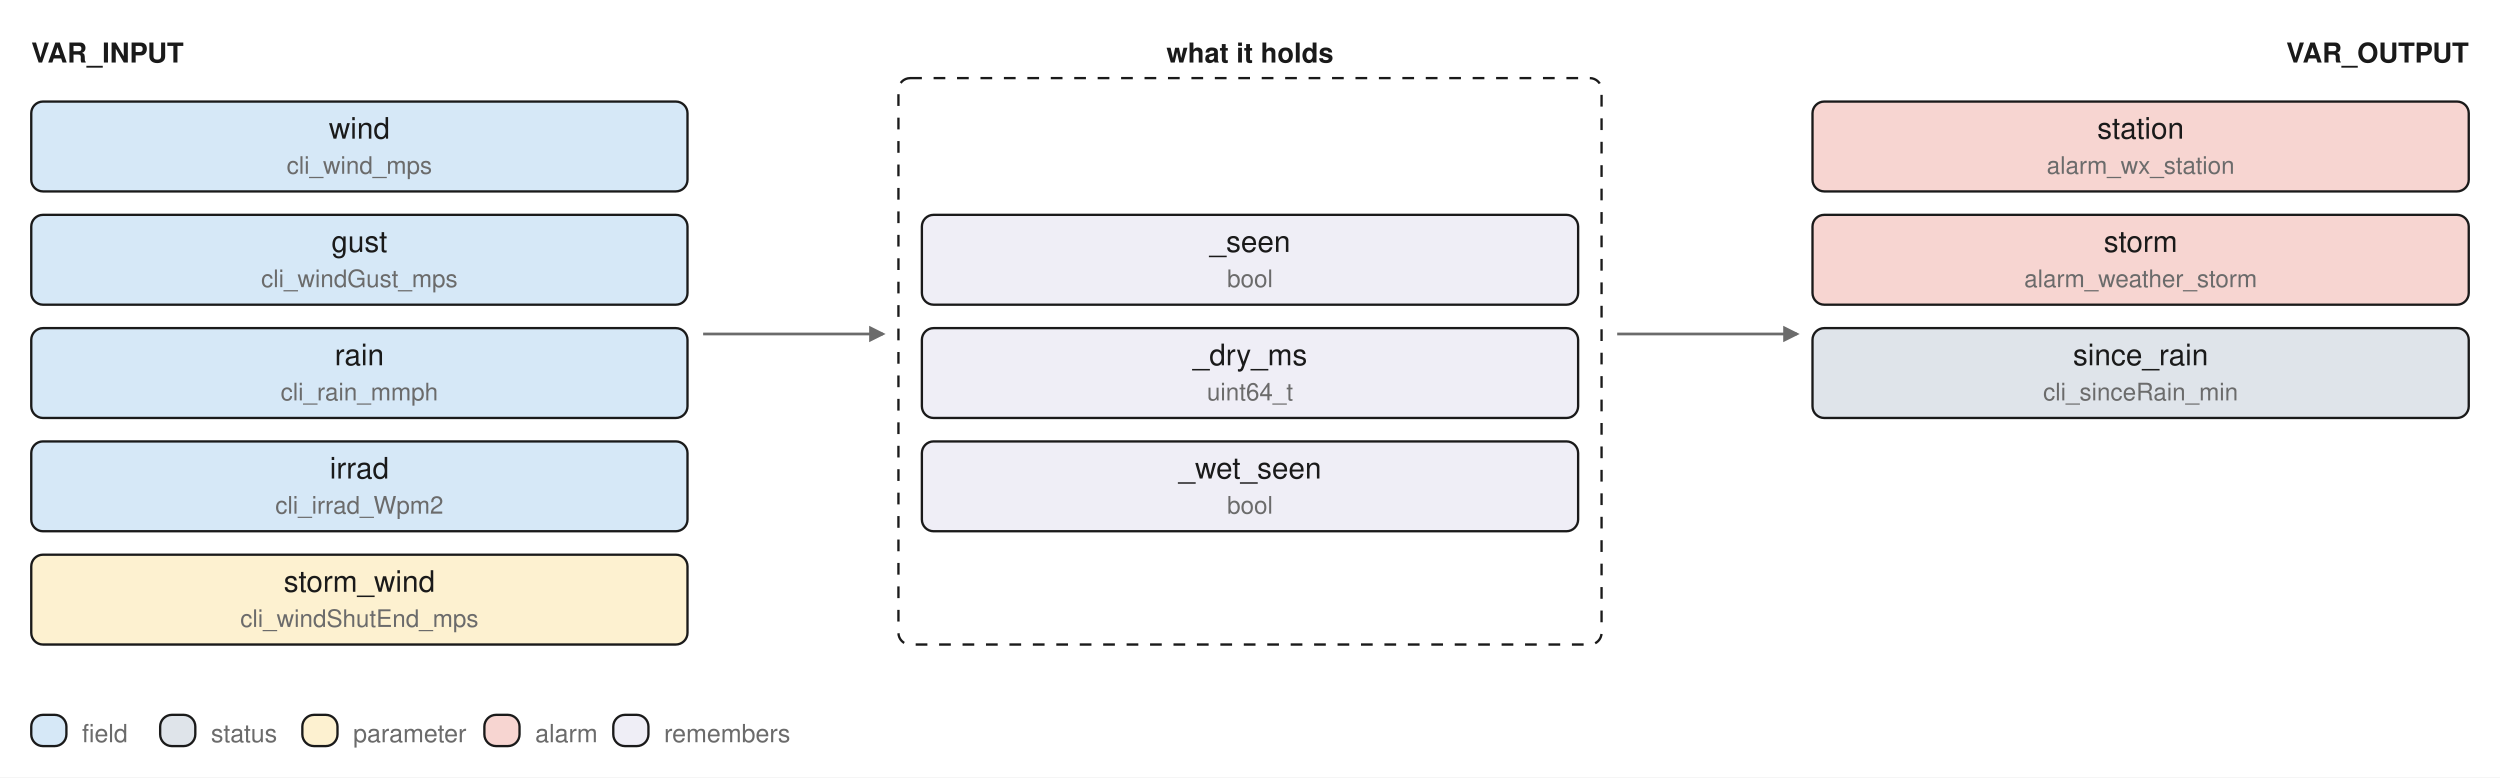
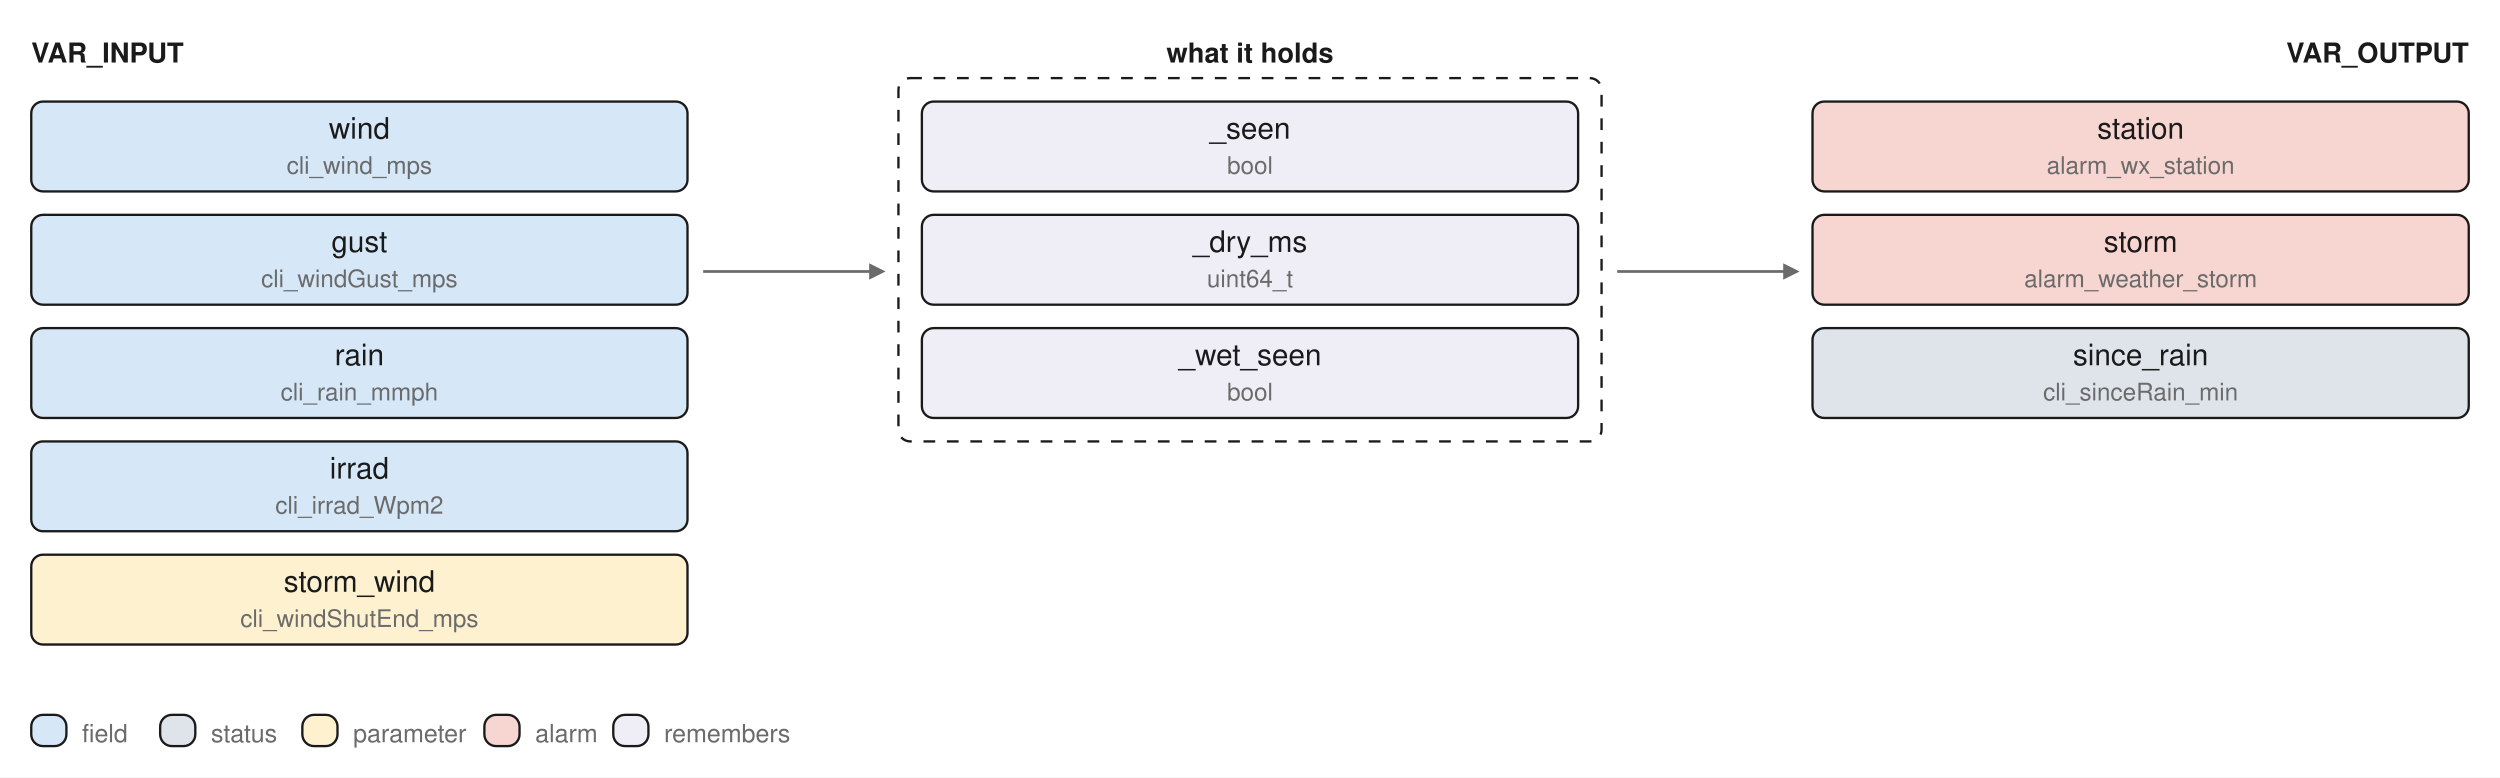
- <svg xmlns="http://www.w3.org/2000/svg" width="640" height="199" viewBox="0 0 640 199" style="max-width:100%;height:auto" content="&lt;mxfile host=&quot;app.diagrams.net&quot; type=&quot;device&quot;&gt;&lt;diagram id=&quot;weather_watch&quot; name=&quot;weather_watch&quot;&gt;&lt;mxGraphModel dx=&quot;640&quot; dy=&quot;199&quot; grid=&quot;0&quot; gridSize=&quot;10&quot; guides=&quot;1&quot; tooltips=&quot;1&quot; connect=&quot;1&quot; arrows=&quot;1&quot; fold=&quot;1&quot; page=&quot;1&quot; pageScale=&quot;1&quot; pageWidth=&quot;640&quot; pageHeight=&quot;199&quot; math=&quot;0&quot; shadow=&quot;0&quot;&gt;&lt;root&gt;&lt;mxCell id=&quot;0&quot;/&gt;&lt;mxCell id=&quot;1&quot; parent=&quot;0&quot;/&gt;&lt;mxCell id=&quot;n2&quot; value=&quot;VAR_INPUT&quot; style=&quot;text;html=1;fontSize=7;fontColor=#1a1a1a;align=left;fontStyle=1&quot; vertex=&quot;1&quot; parent=&quot;1&quot;&gt;&lt;mxGeometry x=&quot;8&quot; y=&quot;9&quot; width=&quot;45&quot; height=&quot;11&quot; as=&quot;geometry&quot;/&gt;&lt;/mxCell&gt;&lt;mxCell id=&quot;n3&quot; value=&quot;what it holds&quot; style=&quot;text;html=1;fontSize=7;fontColor=#1a1a1a;align=center;fontStyle=1&quot; vertex=&quot;1&quot; parent=&quot;1&quot;&gt;&lt;mxGeometry x=&quot;320.0&quot; y=&quot;9&quot; width=&quot;65&quot; height=&quot;11&quot; as=&quot;geometry&quot;/&gt;&lt;/mxCell&gt;&lt;mxCell id=&quot;n4&quot; value=&quot;VAR_OUTPUT&quot; style=&quot;text;html=1;fontSize=7;fontColor=#1a1a1a;align=left;fontStyle=1&quot; vertex=&quot;1&quot; parent=&quot;1&quot;&gt;&lt;mxGeometry x=&quot;632&quot; y=&quot;9&quot; width=&quot;50&quot; height=&quot;11&quot; as=&quot;geometry&quot;/&gt;&lt;/mxCell&gt;&lt;mxCell id=&quot;n5&quot; value=&quot;wind&quot; style=&quot;rounded=1;fillColor=#d6e8f7;strokeColor=#1a1a1a;whiteSpace=wrap;html=1;fontSize=8&quot; vertex=&quot;1&quot; parent=&quot;1&quot;&gt;&lt;mxGeometry x=&quot;8&quot; y=&quot;26&quot; width=&quot;168&quot; height=&quot;23&quot; as=&quot;geometry&quot;/&gt;&lt;/mxCell&gt;&lt;mxCell id=&quot;n6&quot; value=&quot;gust&quot; style=&quot;rounded=1;fillColor=#d6e8f7;strokeColor=#1a1a1a;whiteSpace=wrap;html=1;fontSize=8&quot; vertex=&quot;1&quot; parent=&quot;1&quot;&gt;&lt;mxGeometry x=&quot;8&quot; y=&quot;55&quot; width=&quot;168&quot; height=&quot;23&quot; as=&quot;geometry&quot;/&gt;&lt;/mxCell&gt;&lt;mxCell id=&quot;n7&quot; value=&quot;rain&quot; style=&quot;rounded=1;fillColor=#d6e8f7;strokeColor=#1a1a1a;whiteSpace=wrap;html=1;fontSize=8&quot; vertex=&quot;1&quot; parent=&quot;1&quot;&gt;&lt;mxGeometry x=&quot;8&quot; y=&quot;84&quot; width=&quot;168&quot; height=&quot;23&quot; as=&quot;geometry&quot;/&gt;&lt;/mxCell&gt;&lt;mxCell id=&quot;n8&quot; value=&quot;irrad&quot; style=&quot;rounded=1;fillColor=#d6e8f7;strokeColor=#1a1a1a;whiteSpace=wrap;html=1;fontSize=8&quot; vertex=&quot;1&quot; parent=&quot;1&quot;&gt;&lt;mxGeometry x=&quot;8&quot; y=&quot;113&quot; width=&quot;168&quot; height=&quot;23&quot; as=&quot;geometry&quot;/&gt;&lt;/mxCell&gt;&lt;mxCell id=&quot;n9&quot; value=&quot;storm_wind&quot; style=&quot;rounded=1;fillColor=#fdf1d0;strokeColor=#1a1a1a;whiteSpace=wrap;html=1;fontSize=8&quot; vertex=&quot;1&quot; parent=&quot;1&quot;&gt;&lt;mxGeometry x=&quot;8&quot; y=&quot;142&quot; width=&quot;168&quot; height=&quot;23&quot; as=&quot;geometry&quot;/&gt;&lt;/mxCell&gt;&lt;mxCell id=&quot;n10&quot; value=&quot;station&quot; style=&quot;rounded=1;fillColor=#f7d5d1;strokeColor=#1a1a1a;whiteSpace=wrap;html=1;fontSize=8&quot; vertex=&quot;1&quot; parent=&quot;1&quot;&gt;&lt;mxGeometry x=&quot;464&quot; y=&quot;26&quot; width=&quot;168&quot; height=&quot;23&quot; as=&quot;geometry&quot;/&gt;&lt;/mxCell&gt;&lt;mxCell id=&quot;n11&quot; value=&quot;storm&quot; style=&quot;rounded=1;fillColor=#f7d5d1;strokeColor=#1a1a1a;whiteSpace=wrap;html=1;fontSize=8&quot; vertex=&quot;1&quot; parent=&quot;1&quot;&gt;&lt;mxGeometry x=&quot;464&quot; y=&quot;55&quot; width=&quot;168&quot; height=&quot;23&quot; as=&quot;geometry&quot;/&gt;&lt;/mxCell&gt;&lt;mxCell id=&quot;n12&quot; value=&quot;since_rain&quot; style=&quot;rounded=1;fillColor=#dfe4ea;strokeColor=#1a1a1a;whiteSpace=wrap;html=1;fontSize=8&quot; vertex=&quot;1&quot; parent=&quot;1&quot;&gt;&lt;mxGeometry x=&quot;464&quot; y=&quot;84&quot; width=&quot;168&quot; height=&quot;23&quot; as=&quot;geometry&quot;/&gt;&lt;/mxCell&gt;&lt;mxCell id=&quot;n13&quot; value=&quot;&quot; style=&quot;rounded=1;fillColor=#ffffff;strokeColor=#1a1a1a;whiteSpace=wrap;html=1;fontSize=8;dashed=1&quot; vertex=&quot;1&quot; parent=&quot;1&quot;&gt;&lt;mxGeometry x=&quot;230&quot; y=&quot;20&quot; width=&quot;180&quot; height=&quot;145&quot; as=&quot;geometry&quot;/&gt;&lt;/mxCell&gt;&lt;mxCell id=&quot;n14&quot; value=&quot;_seen&quot; style=&quot;rounded=1;fillColor=#efeef6;strokeColor=#1a1a1a;whiteSpace=wrap;html=1;fontSize=8&quot; vertex=&quot;1&quot; parent=&quot;1&quot;&gt;&lt;mxGeometry x=&quot;236&quot; y=&quot;55.0&quot; width=&quot;168&quot; height=&quot;23&quot; as=&quot;geometry&quot;/&gt;&lt;/mxCell&gt;&lt;mxCell id=&quot;n15&quot; value=&quot;_dry_ms&quot; style=&quot;rounded=1;fillColor=#efeef6;strokeColor=#1a1a1a;whiteSpace=wrap;html=1;fontSize=8&quot; vertex=&quot;1&quot; parent=&quot;1&quot;&gt;&lt;mxGeometry x=&quot;236&quot; y=&quot;84.0&quot; width=&quot;168&quot; height=&quot;23&quot; as=&quot;geometry&quot;/&gt;&lt;/mxCell&gt;&lt;mxCell id=&quot;n16&quot; value=&quot;_wet_seen&quot; style=&quot;rounded=1;fillColor=#efeef6;strokeColor=#1a1a1a;whiteSpace=wrap;html=1;fontSize=8&quot; vertex=&quot;1&quot; parent=&quot;1&quot;&gt;&lt;mxGeometry x=&quot;236&quot; y=&quot;113.0&quot; width=&quot;168&quot; height=&quot;23&quot; as=&quot;geometry&quot;/&gt;&lt;/mxCell&gt;&lt;mxCell id=&quot;e17&quot; value=&quot;&quot; style=&quot;edgeStyle=none;html=1;strokeColor=#6b6b6b;endArrow=block&quot; edge=&quot;1&quot; parent=&quot;1&quot;&gt;&lt;mxGeometry relative=&quot;1&quot; as=&quot;geometry&quot;&gt;&lt;mxPoint x=&quot;180&quot; y=&quot;85.5&quot; as=&quot;sourcePoint&quot;/&gt;&lt;mxPoint x=&quot;226&quot; y=&quot;85.5&quot; as=&quot;targetPoint&quot;/&gt;&lt;/mxGeometry&gt;&lt;/mxCell&gt;&lt;mxCell id=&quot;e18&quot; value=&quot;&quot; style=&quot;edgeStyle=none;html=1;strokeColor=#6b6b6b;endArrow=block&quot; edge=&quot;1&quot; parent=&quot;1&quot;&gt;&lt;mxGeometry relative=&quot;1&quot; as=&quot;geometry&quot;&gt;&lt;mxPoint x=&quot;414&quot; y=&quot;85.5&quot; as=&quot;sourcePoint&quot;/&gt;&lt;mxPoint x=&quot;460&quot; y=&quot;85.5&quot; as=&quot;targetPoint&quot;/&gt;&lt;/mxGeometry&gt;&lt;/mxCell&gt;&lt;mxCell id=&quot;n19&quot; value=&quot;&quot; style=&quot;rounded=1;fillColor=#d6e8f7;strokeColor=#1a1a1a;whiteSpace=wrap;html=1;fontSize=8&quot; vertex=&quot;1&quot; parent=&quot;1&quot;&gt;&lt;mxGeometry x=&quot;8&quot; y=&quot;183&quot; width=&quot;9&quot; height=&quot;8&quot; as=&quot;geometry&quot;/&gt;&lt;/mxCell&gt;&lt;mxCell id=&quot;n20&quot; value=&quot;field&quot; style=&quot;text;html=1;fontSize=6;fontColor=#6b6b6b;align=left&quot; vertex=&quot;1&quot; parent=&quot;1&quot;&gt;&lt;mxGeometry x=&quot;21&quot; y=&quot;183.6&quot; width=&quot;40&quot; height=&quot;10.4&quot; as=&quot;geometry&quot;/&gt;&lt;/mxCell&gt;&lt;mxCell id=&quot;n21&quot; value=&quot;&quot; style=&quot;rounded=1;fillColor=#dfe4ea;strokeColor=#1a1a1a;whiteSpace=wrap;html=1;fontSize=8&quot; vertex=&quot;1&quot; parent=&quot;1&quot;&gt;&lt;mxGeometry x=&quot;41.0&quot; y=&quot;183&quot; width=&quot;9&quot; height=&quot;8&quot; as=&quot;geometry&quot;/&gt;&lt;/mxCell&gt;&lt;mxCell id=&quot;n22&quot; value=&quot;status&quot; style=&quot;text;html=1;fontSize=6;fontColor=#6b6b6b;align=left&quot; vertex=&quot;1&quot; parent=&quot;1&quot;&gt;&lt;mxGeometry x=&quot;54.0&quot; y=&quot;183.6&quot; width=&quot;40&quot; height=&quot;10.4&quot; as=&quot;geometry&quot;/&gt;&lt;/mxCell&gt;&lt;mxCell id=&quot;n23&quot; value=&quot;&quot; style=&quot;rounded=1;fillColor=#fdf1d0;strokeColor=#1a1a1a;whiteSpace=wrap;html=1;fontSize=8&quot; vertex=&quot;1&quot; parent=&quot;1&quot;&gt;&lt;mxGeometry x=&quot;77.4&quot; y=&quot;183&quot; width=&quot;9&quot; height=&quot;8&quot; as=&quot;geometry&quot;/&gt;&lt;/mxCell&gt;&lt;mxCell id=&quot;n24&quot; value=&quot;parameter&quot; style=&quot;text;html=1;fontSize=6;fontColor=#6b6b6b;align=left&quot; vertex=&quot;1&quot; parent=&quot;1&quot;&gt;&lt;mxGeometry x=&quot;90.4&quot; y=&quot;183.6&quot; width=&quot;45&quot; height=&quot;10.4&quot; as=&quot;geometry&quot;/&gt;&lt;/mxCell&gt;&lt;mxCell id=&quot;n25&quot; value=&quot;&quot; style=&quot;rounded=1;fillColor=#f7d5d1;strokeColor=#1a1a1a;whiteSpace=wrap;html=1;fontSize=8&quot; vertex=&quot;1&quot; parent=&quot;1&quot;&gt;&lt;mxGeometry x=&quot;124.0&quot; y=&quot;183&quot; width=&quot;9&quot; height=&quot;8&quot; as=&quot;geometry&quot;/&gt;&lt;/mxCell&gt;&lt;mxCell id=&quot;n26&quot; value=&quot;alarm&quot; style=&quot;text;html=1;fontSize=6;fontColor=#6b6b6b;align=left&quot; vertex=&quot;1&quot; parent=&quot;1&quot;&gt;&lt;mxGeometry x=&quot;137.0&quot; y=&quot;183.6&quot; width=&quot;40&quot; height=&quot;10.4&quot; as=&quot;geometry&quot;/&gt;&lt;/mxCell&gt;&lt;mxCell id=&quot;n27&quot; value=&quot;&quot; style=&quot;rounded=1;fillColor=#efeef6;strokeColor=#1a1a1a;whiteSpace=wrap;html=1;fontSize=8&quot; vertex=&quot;1&quot; parent=&quot;1&quot;&gt;&lt;mxGeometry x=&quot;157.0&quot; y=&quot;183&quot; width=&quot;9&quot; height=&quot;8&quot; as=&quot;geometry&quot;/&gt;&lt;/mxCell&gt;&lt;mxCell id=&quot;n28&quot; value=&quot;remembers&quot; style=&quot;text;html=1;fontSize=6;fontColor=#6b6b6b;align=left&quot; vertex=&quot;1&quot; parent=&quot;1&quot;&gt;&lt;mxGeometry x=&quot;170.0&quot; y=&quot;183.6&quot; width=&quot;45&quot; height=&quot;10.4&quot; as=&quot;geometry&quot;/&gt;&lt;/mxCell&gt;&lt;/root&gt;&lt;/mxGraphModel&gt;&lt;/diagram&gt;&lt;/mxfile&gt;">
+ <svg xmlns="http://www.w3.org/2000/svg" width="640" height="199" viewBox="0 0 640 199" style="max-width:100%;height:auto" content="&lt;mxfile host=&quot;app.diagrams.net&quot; type=&quot;device&quot;&gt;&lt;diagram id=&quot;weather_watch&quot; name=&quot;weather_watch&quot;&gt;&lt;mxGraphModel dx=&quot;640&quot; dy=&quot;199&quot; grid=&quot;0&quot; gridSize=&quot;10&quot; guides=&quot;1&quot; tooltips=&quot;1&quot; connect=&quot;1&quot; arrows=&quot;1&quot; fold=&quot;1&quot; page=&quot;1&quot; pageScale=&quot;1&quot; pageWidth=&quot;640&quot; pageHeight=&quot;199&quot; math=&quot;0&quot; shadow=&quot;0&quot;&gt;&lt;root&gt;&lt;mxCell id=&quot;0&quot;/&gt;&lt;mxCell id=&quot;1&quot; parent=&quot;0&quot;/&gt;&lt;mxCell id=&quot;n2&quot; value=&quot;VAR_INPUT&quot; style=&quot;text;html=1;fontSize=7;fontColor=#1a1a1a;align=left;fontStyle=1&quot; vertex=&quot;1&quot; parent=&quot;1&quot;&gt;&lt;mxGeometry x=&quot;8&quot; y=&quot;9&quot; width=&quot;45&quot; height=&quot;11&quot; as=&quot;geometry&quot;/&gt;&lt;/mxCell&gt;&lt;mxCell id=&quot;n3&quot; value=&quot;what it holds&quot; style=&quot;text;html=1;fontSize=7;fontColor=#1a1a1a;align=center;fontStyle=1&quot; vertex=&quot;1&quot; parent=&quot;1&quot;&gt;&lt;mxGeometry x=&quot;320.0&quot; y=&quot;9&quot; width=&quot;65&quot; height=&quot;11&quot; as=&quot;geometry&quot;/&gt;&lt;/mxCell&gt;&lt;mxCell id=&quot;n4&quot; value=&quot;VAR_OUTPUT&quot; style=&quot;text;html=1;fontSize=7;fontColor=#1a1a1a;align=left;fontStyle=1&quot; vertex=&quot;1&quot; parent=&quot;1&quot;&gt;&lt;mxGeometry x=&quot;632&quot; y=&quot;9&quot; width=&quot;50&quot; height=&quot;11&quot; as=&quot;geometry&quot;/&gt;&lt;/mxCell&gt;&lt;mxCell id=&quot;n5&quot; value=&quot;wind&quot; style=&quot;rounded=1;fillColor=#d6e8f7;strokeColor=#1a1a1a;whiteSpace=wrap;html=1;fontSize=8&quot; vertex=&quot;1&quot; parent=&quot;1&quot;&gt;&lt;mxGeometry x=&quot;8&quot; y=&quot;26&quot; width=&quot;168&quot; height=&quot;23&quot; as=&quot;geometry&quot;/&gt;&lt;/mxCell&gt;&lt;mxCell id=&quot;n6&quot; value=&quot;gust&quot; style=&quot;rounded=1;fillColor=#d6e8f7;strokeColor=#1a1a1a;whiteSpace=wrap;html=1;fontSize=8&quot; vertex=&quot;1&quot; parent=&quot;1&quot;&gt;&lt;mxGeometry x=&quot;8&quot; y=&quot;55&quot; width=&quot;168&quot; height=&quot;23&quot; as=&quot;geometry&quot;/&gt;&lt;/mxCell&gt;&lt;mxCell id=&quot;n7&quot; value=&quot;rain&quot; style=&quot;rounded=1;fillColor=#d6e8f7;strokeColor=#1a1a1a;whiteSpace=wrap;html=1;fontSize=8&quot; vertex=&quot;1&quot; parent=&quot;1&quot;&gt;&lt;mxGeometry x=&quot;8&quot; y=&quot;84&quot; width=&quot;168&quot; height=&quot;23&quot; as=&quot;geometry&quot;/&gt;&lt;/mxCell&gt;&lt;mxCell id=&quot;n8&quot; value=&quot;irrad&quot; style=&quot;rounded=1;fillColor=#d6e8f7;strokeColor=#1a1a1a;whiteSpace=wrap;html=1;fontSize=8&quot; vertex=&quot;1&quot; parent=&quot;1&quot;&gt;&lt;mxGeometry x=&quot;8&quot; y=&quot;113&quot; width=&quot;168&quot; height=&quot;23&quot; as=&quot;geometry&quot;/&gt;&lt;/mxCell&gt;&lt;mxCell id=&quot;n9&quot; value=&quot;storm_wind&quot; style=&quot;rounded=1;fillColor=#fdf1d0;strokeColor=#1a1a1a;whiteSpace=wrap;html=1;fontSize=8&quot; vertex=&quot;1&quot; parent=&quot;1&quot;&gt;&lt;mxGeometry x=&quot;8&quot; y=&quot;142&quot; width=&quot;168&quot; height=&quot;23&quot; as=&quot;geometry&quot;/&gt;&lt;/mxCell&gt;&lt;mxCell id=&quot;n10&quot; value=&quot;station&quot; style=&quot;rounded=1;fillColor=#f7d5d1;strokeColor=#1a1a1a;whiteSpace=wrap;html=1;fontSize=8&quot; vertex=&quot;1&quot; parent=&quot;1&quot;&gt;&lt;mxGeometry x=&quot;464&quot; y=&quot;26&quot; width=&quot;168&quot; height=&quot;23&quot; as=&quot;geometry&quot;/&gt;&lt;/mxCell&gt;&lt;mxCell id=&quot;n11&quot; value=&quot;storm&quot; style=&quot;rounded=1;fillColor=#f7d5d1;strokeColor=#1a1a1a;whiteSpace=wrap;html=1;fontSize=8&quot; vertex=&quot;1&quot; parent=&quot;1&quot;&gt;&lt;mxGeometry x=&quot;464&quot; y=&quot;55&quot; width=&quot;168&quot; height=&quot;23&quot; as=&quot;geometry&quot;/&gt;&lt;/mxCell&gt;&lt;mxCell id=&quot;n12&quot; value=&quot;since_rain&quot; style=&quot;rounded=1;fillColor=#dfe4ea;strokeColor=#1a1a1a;whiteSpace=wrap;html=1;fontSize=8&quot; vertex=&quot;1&quot; parent=&quot;1&quot;&gt;&lt;mxGeometry x=&quot;464&quot; y=&quot;84&quot; width=&quot;168&quot; height=&quot;23&quot; as=&quot;geometry&quot;/&gt;&lt;/mxCell&gt;&lt;mxCell id=&quot;n13&quot; value=&quot;&quot; style=&quot;rounded=1;fillColor=#ffffff;strokeColor=#1a1a1a;whiteSpace=wrap;html=1;fontSize=8;dashed=1&quot; vertex=&quot;1&quot; parent=&quot;1&quot;&gt;&lt;mxGeometry x=&quot;230&quot; y=&quot;20&quot; width=&quot;180&quot; height=&quot;93&quot; as=&quot;geometry&quot;/&gt;&lt;/mxCell&gt;&lt;mxCell id=&quot;n14&quot; value=&quot;_seen&quot; style=&quot;rounded=1;fillColor=#efeef6;strokeColor=#1a1a1a;whiteSpace=wrap;html=1;fontSize=8&quot; vertex=&quot;1&quot; parent=&quot;1&quot;&gt;&lt;mxGeometry x=&quot;236&quot; y=&quot;26&quot; width=&quot;168&quot; height=&quot;23&quot; as=&quot;geometry&quot;/&gt;&lt;/mxCell&gt;&lt;mxCell id=&quot;n15&quot; value=&quot;_dry_ms&quot; style=&quot;rounded=1;fillColor=#efeef6;strokeColor=#1a1a1a;whiteSpace=wrap;html=1;fontSize=8&quot; vertex=&quot;1&quot; parent=&quot;1&quot;&gt;&lt;mxGeometry x=&quot;236&quot; y=&quot;55&quot; width=&quot;168&quot; height=&quot;23&quot; as=&quot;geometry&quot;/&gt;&lt;/mxCell&gt;&lt;mxCell id=&quot;n16&quot; value=&quot;_wet_seen&quot; style=&quot;rounded=1;fillColor=#efeef6;strokeColor=#1a1a1a;whiteSpace=wrap;html=1;fontSize=8&quot; vertex=&quot;1&quot; parent=&quot;1&quot;&gt;&lt;mxGeometry x=&quot;236&quot; y=&quot;84&quot; width=&quot;168&quot; height=&quot;23&quot; as=&quot;geometry&quot;/&gt;&lt;/mxCell&gt;&lt;mxCell id=&quot;e17&quot; value=&quot;&quot; style=&quot;edgeStyle=none;html=1;strokeColor=#6b6b6b;endArrow=block&quot; edge=&quot;1&quot; parent=&quot;1&quot;&gt;&lt;mxGeometry relative=&quot;1&quot; as=&quot;geometry&quot;&gt;&lt;mxPoint x=&quot;180&quot; y=&quot;69.5&quot; as=&quot;sourcePoint&quot;/&gt;&lt;mxPoint x=&quot;226&quot; y=&quot;69.5&quot; as=&quot;targetPoint&quot;/&gt;&lt;/mxGeometry&gt;&lt;/mxCell&gt;&lt;mxCell id=&quot;e18&quot; value=&quot;&quot; style=&quot;edgeStyle=none;html=1;strokeColor=#6b6b6b;endArrow=block&quot; edge=&quot;1&quot; parent=&quot;1&quot;&gt;&lt;mxGeometry relative=&quot;1&quot; as=&quot;geometry&quot;&gt;&lt;mxPoint x=&quot;414&quot; y=&quot;69.5&quot; as=&quot;sourcePoint&quot;/&gt;&lt;mxPoint x=&quot;460&quot; y=&quot;69.5&quot; as=&quot;targetPoint&quot;/&gt;&lt;/mxGeometry&gt;&lt;/mxCell&gt;&lt;mxCell id=&quot;n19&quot; value=&quot;&quot; style=&quot;rounded=1;fillColor=#d6e8f7;strokeColor=#1a1a1a;whiteSpace=wrap;html=1;fontSize=8&quot; vertex=&quot;1&quot; parent=&quot;1&quot;&gt;&lt;mxGeometry x=&quot;8&quot; y=&quot;183&quot; width=&quot;9&quot; height=&quot;8&quot; as=&quot;geometry&quot;/&gt;&lt;/mxCell&gt;&lt;mxCell id=&quot;n20&quot; value=&quot;field&quot; style=&quot;text;html=1;fontSize=6;fontColor=#6b6b6b;align=left&quot; vertex=&quot;1&quot; parent=&quot;1&quot;&gt;&lt;mxGeometry x=&quot;21&quot; y=&quot;183.6&quot; width=&quot;40&quot; height=&quot;10.4&quot; as=&quot;geometry&quot;/&gt;&lt;/mxCell&gt;&lt;mxCell id=&quot;n21&quot; value=&quot;&quot; style=&quot;rounded=1;fillColor=#dfe4ea;strokeColor=#1a1a1a;whiteSpace=wrap;html=1;fontSize=8&quot; vertex=&quot;1&quot; parent=&quot;1&quot;&gt;&lt;mxGeometry x=&quot;41.0&quot; y=&quot;183&quot; width=&quot;9&quot; height=&quot;8&quot; as=&quot;geometry&quot;/&gt;&lt;/mxCell&gt;&lt;mxCell id=&quot;n22&quot; value=&quot;status&quot; style=&quot;text;html=1;fontSize=6;fontColor=#6b6b6b;align=left&quot; vertex=&quot;1&quot; parent=&quot;1&quot;&gt;&lt;mxGeometry x=&quot;54.0&quot; y=&quot;183.6&quot; width=&quot;40&quot; height=&quot;10.4&quot; as=&quot;geometry&quot;/&gt;&lt;/mxCell&gt;&lt;mxCell id=&quot;n23&quot; value=&quot;&quot; style=&quot;rounded=1;fillColor=#fdf1d0;strokeColor=#1a1a1a;whiteSpace=wrap;html=1;fontSize=8&quot; vertex=&quot;1&quot; parent=&quot;1&quot;&gt;&lt;mxGeometry x=&quot;77.4&quot; y=&quot;183&quot; width=&quot;9&quot; height=&quot;8&quot; as=&quot;geometry&quot;/&gt;&lt;/mxCell&gt;&lt;mxCell id=&quot;n24&quot; value=&quot;parameter&quot; style=&quot;text;html=1;fontSize=6;fontColor=#6b6b6b;align=left&quot; vertex=&quot;1&quot; parent=&quot;1&quot;&gt;&lt;mxGeometry x=&quot;90.4&quot; y=&quot;183.6&quot; width=&quot;45&quot; height=&quot;10.4&quot; as=&quot;geometry&quot;/&gt;&lt;/mxCell&gt;&lt;mxCell id=&quot;n25&quot; value=&quot;&quot; style=&quot;rounded=1;fillColor=#f7d5d1;strokeColor=#1a1a1a;whiteSpace=wrap;html=1;fontSize=8&quot; vertex=&quot;1&quot; parent=&quot;1&quot;&gt;&lt;mxGeometry x=&quot;124.0&quot; y=&quot;183&quot; width=&quot;9&quot; height=&quot;8&quot; as=&quot;geometry&quot;/&gt;&lt;/mxCell&gt;&lt;mxCell id=&quot;n26&quot; value=&quot;alarm&quot; style=&quot;text;html=1;fontSize=6;fontColor=#6b6b6b;align=left&quot; vertex=&quot;1&quot; parent=&quot;1&quot;&gt;&lt;mxGeometry x=&quot;137.0&quot; y=&quot;183.6&quot; width=&quot;40&quot; height=&quot;10.4&quot; as=&quot;geometry&quot;/&gt;&lt;/mxCell&gt;&lt;mxCell id=&quot;n27&quot; value=&quot;&quot; style=&quot;rounded=1;fillColor=#efeef6;strokeColor=#1a1a1a;whiteSpace=wrap;html=1;fontSize=8&quot; vertex=&quot;1&quot; parent=&quot;1&quot;&gt;&lt;mxGeometry x=&quot;157.0&quot; y=&quot;183&quot; width=&quot;9&quot; height=&quot;8&quot; as=&quot;geometry&quot;/&gt;&lt;/mxCell&gt;&lt;mxCell id=&quot;n28&quot; value=&quot;remembers&quot; style=&quot;text;html=1;fontSize=6;fontColor=#6b6b6b;align=left&quot; vertex=&quot;1&quot; parent=&quot;1&quot;&gt;&lt;mxGeometry x=&quot;170.0&quot; y=&quot;183.6&quot; width=&quot;45&quot; height=&quot;10.4&quot; as=&quot;geometry&quot;/&gt;&lt;/mxCell&gt;&lt;/root&gt;&lt;/mxGraphModel&gt;&lt;/diagram&gt;&lt;/mxfile&gt;">
  <defs>
    <marker id="a" markerWidth="6" markerHeight="6" refX="5" refY="3" orient="auto">
      <path d="M0,0 L6,3 L0,6 z" fill="#6b6b6b" />
    </marker>
  </defs>
  <rect width="640" height="199" fill="#ffffff" />
  <text x="8" y="16" font-family="Helvetica,Arial,sans-serif" font-size="7" fill="#1a1a1a" text-anchor="start" font-weight="bold">VAR_INPUT</text>
  <text x="320.0" y="16" font-family="Helvetica,Arial,sans-serif" font-size="7" fill="#1a1a1a" text-anchor="middle" font-weight="bold">what it holds</text>
  <text x="632" y="16" font-family="Helvetica,Arial,sans-serif" font-size="7" fill="#1a1a1a" text-anchor="end" font-weight="bold">VAR_OUTPUT</text>
  <rect x="8" y="26" width="168" height="23" rx="3" fill="#d6e8f7" stroke="#1a1a1a" stroke-width="0.6" />
  <text x="92.0" y="35.5" font-family="Helvetica,Arial,sans-serif" font-size="7.6" fill="#1a1a1a" text-anchor="middle">wind</text>
  <text x="92.0" y="44.5" font-family="Helvetica,Arial,sans-serif" font-size="6.2" fill="#6b6b6b" text-anchor="middle">cli_wind_mps</text>
  <rect x="8" y="55" width="168" height="23" rx="3" fill="#d6e8f7" stroke="#1a1a1a" stroke-width="0.6" />
  <text x="92.0" y="64.5" font-family="Helvetica,Arial,sans-serif" font-size="7.6" fill="#1a1a1a" text-anchor="middle">gust</text>
  <text x="92.0" y="73.5" font-family="Helvetica,Arial,sans-serif" font-size="6.2" fill="#6b6b6b" text-anchor="middle">cli_windGust_mps</text>
  <rect x="8" y="84" width="168" height="23" rx="3" fill="#d6e8f7" stroke="#1a1a1a" stroke-width="0.6" />
  <text x="92.0" y="93.5" font-family="Helvetica,Arial,sans-serif" font-size="7.6" fill="#1a1a1a" text-anchor="middle">rain</text>
  <text x="92.0" y="102.5" font-family="Helvetica,Arial,sans-serif" font-size="6.2" fill="#6b6b6b" text-anchor="middle">cli_rain_mmph</text>
  <rect x="8" y="113" width="168" height="23" rx="3" fill="#d6e8f7" stroke="#1a1a1a" stroke-width="0.6" />
  <text x="92.0" y="122.5" font-family="Helvetica,Arial,sans-serif" font-size="7.6" fill="#1a1a1a" text-anchor="middle">irrad</text>
  <text x="92.0" y="131.5" font-family="Helvetica,Arial,sans-serif" font-size="6.2" fill="#6b6b6b" text-anchor="middle">cli_irrad_Wpm2</text>
  <rect x="8" y="142" width="168" height="23" rx="3" fill="#fdf1d0" stroke="#1a1a1a" stroke-width="0.6" />
  <text x="92.0" y="151.5" font-family="Helvetica,Arial,sans-serif" font-size="7.6" fill="#1a1a1a" text-anchor="middle">storm_wind</text>
  <text x="92.0" y="160.5" font-family="Helvetica,Arial,sans-serif" font-size="6.2" fill="#6b6b6b" text-anchor="middle">cli_windShutEnd_mps</text>
  <rect x="464" y="26" width="168" height="23" rx="3" fill="#f7d5d1" stroke="#1a1a1a" stroke-width="0.6" />
  <text x="548.0" y="35.5" font-family="Helvetica,Arial,sans-serif" font-size="7.6" fill="#1a1a1a" text-anchor="middle">station</text>
  <text x="548.0" y="44.5" font-family="Helvetica,Arial,sans-serif" font-size="6.2" fill="#6b6b6b" text-anchor="middle">alarm_wx_station</text>
  <rect x="464" y="55" width="168" height="23" rx="3" fill="#f7d5d1" stroke="#1a1a1a" stroke-width="0.6" />
  <text x="548.0" y="64.5" font-family="Helvetica,Arial,sans-serif" font-size="7.6" fill="#1a1a1a" text-anchor="middle">storm</text>
  <text x="548.0" y="73.5" font-family="Helvetica,Arial,sans-serif" font-size="6.2" fill="#6b6b6b" text-anchor="middle">alarm_weather_storm</text>
  <rect x="464" y="84" width="168" height="23" rx="3" fill="#dfe4ea" stroke="#1a1a1a" stroke-width="0.6" />
  <text x="548.0" y="93.5" font-family="Helvetica,Arial,sans-serif" font-size="7.6" fill="#1a1a1a" text-anchor="middle">since_rain</text>
  <text x="548.0" y="102.5" font-family="Helvetica,Arial,sans-serif" font-size="6.2" fill="#6b6b6b" text-anchor="middle">cli_sinceRain_min</text>
-   <rect x="230" y="20" width="180" height="145" rx="3" fill="#ffffff" stroke="#1a1a1a" stroke-width="0.6" stroke-dasharray="3,3" />
-   <rect x="236" y="55.0" width="168" height="23" rx="3" fill="#efeef6" stroke="#1a1a1a" stroke-width="0.6" />
-   <text x="320.0" y="64.5" font-family="Helvetica,Arial,sans-serif" font-size="7.6" fill="#1a1a1a" text-anchor="middle">_seen</text>
-   <text x="320.0" y="73.5" font-family="Helvetica,Arial,sans-serif" font-size="6.2" fill="#6b6b6b" text-anchor="middle">bool</text>
-   <rect x="236" y="84.0" width="168" height="23" rx="3" fill="#efeef6" stroke="#1a1a1a" stroke-width="0.6" />
-   <text x="320.0" y="93.5" font-family="Helvetica,Arial,sans-serif" font-size="7.6" fill="#1a1a1a" text-anchor="middle">_dry_ms</text>
-   <text x="320.0" y="102.5" font-family="Helvetica,Arial,sans-serif" font-size="6.2" fill="#6b6b6b" text-anchor="middle">uint64_t</text>
-   <rect x="236" y="113.0" width="168" height="23" rx="3" fill="#efeef6" stroke="#1a1a1a" stroke-width="0.6" />
-   <text x="320.0" y="122.5" font-family="Helvetica,Arial,sans-serif" font-size="7.6" fill="#1a1a1a" text-anchor="middle">_wet_seen</text>
-   <text x="320.0" y="131.5" font-family="Helvetica,Arial,sans-serif" font-size="6.2" fill="#6b6b6b" text-anchor="middle">bool</text>
-   <polyline points="180,85.5 226,85.5" fill="none" stroke="#6b6b6b" stroke-width="0.7" marker-end="url(#a)" />
-   <polyline points="414,85.5 460,85.5" fill="none" stroke="#6b6b6b" stroke-width="0.7" marker-end="url(#a)" />
+   <rect x="230" y="20" width="180" height="93" rx="3" fill="#ffffff" stroke="#1a1a1a" stroke-width="0.6" stroke-dasharray="3,3" />
+   <rect x="236" y="26" width="168" height="23" rx="3" fill="#efeef6" stroke="#1a1a1a" stroke-width="0.6" />
+   <text x="320.0" y="35.5" font-family="Helvetica,Arial,sans-serif" font-size="7.6" fill="#1a1a1a" text-anchor="middle">_seen</text>
+   <text x="320.0" y="44.5" font-family="Helvetica,Arial,sans-serif" font-size="6.2" fill="#6b6b6b" text-anchor="middle">bool</text>
+   <rect x="236" y="55" width="168" height="23" rx="3" fill="#efeef6" stroke="#1a1a1a" stroke-width="0.6" />
+   <text x="320.0" y="64.5" font-family="Helvetica,Arial,sans-serif" font-size="7.6" fill="#1a1a1a" text-anchor="middle">_dry_ms</text>
+   <text x="320.0" y="73.5" font-family="Helvetica,Arial,sans-serif" font-size="6.2" fill="#6b6b6b" text-anchor="middle">uint64_t</text>
+   <rect x="236" y="84" width="168" height="23" rx="3" fill="#efeef6" stroke="#1a1a1a" stroke-width="0.6" />
+   <text x="320.0" y="93.5" font-family="Helvetica,Arial,sans-serif" font-size="7.6" fill="#1a1a1a" text-anchor="middle">_wet_seen</text>
+   <text x="320.0" y="102.5" font-family="Helvetica,Arial,sans-serif" font-size="6.2" fill="#6b6b6b" text-anchor="middle">bool</text>
+   <polyline points="180,69.5 226,69.5" fill="none" stroke="#6b6b6b" stroke-width="0.7" marker-end="url(#a)" />
+   <polyline points="414,69.5 460,69.5" fill="none" stroke="#6b6b6b" stroke-width="0.7" marker-end="url(#a)" />
  <rect x="8" y="183" width="9" height="8" rx="3" fill="#d6e8f7" stroke="#1a1a1a" stroke-width="0.6" />
  <text x="21" y="190" font-family="Helvetica,Arial,sans-serif" font-size="6.4" fill="#6b6b6b" text-anchor="start">field</text>
  <rect x="41.0" y="183" width="9" height="8" rx="3" fill="#dfe4ea" stroke="#1a1a1a" stroke-width="0.6" />
  <text x="54.0" y="190" font-family="Helvetica,Arial,sans-serif" font-size="6.4" fill="#6b6b6b" text-anchor="start">status</text>
  <rect x="77.4" y="183" width="9" height="8" rx="3" fill="#fdf1d0" stroke="#1a1a1a" stroke-width="0.6" />
  <text x="90.4" y="190" font-family="Helvetica,Arial,sans-serif" font-size="6.4" fill="#6b6b6b" text-anchor="start">parameter</text>
  <rect x="124.0" y="183" width="9" height="8" rx="3" fill="#f7d5d1" stroke="#1a1a1a" stroke-width="0.6" />
  <text x="137.0" y="190" font-family="Helvetica,Arial,sans-serif" font-size="6.4" fill="#6b6b6b" text-anchor="start">alarm</text>
  <rect x="157.0" y="183" width="9" height="8" rx="3" fill="#efeef6" stroke="#1a1a1a" stroke-width="0.6" />
  <text x="170.0" y="190" font-family="Helvetica,Arial,sans-serif" font-size="6.4" fill="#6b6b6b" text-anchor="start">remembers</text>
</svg>
